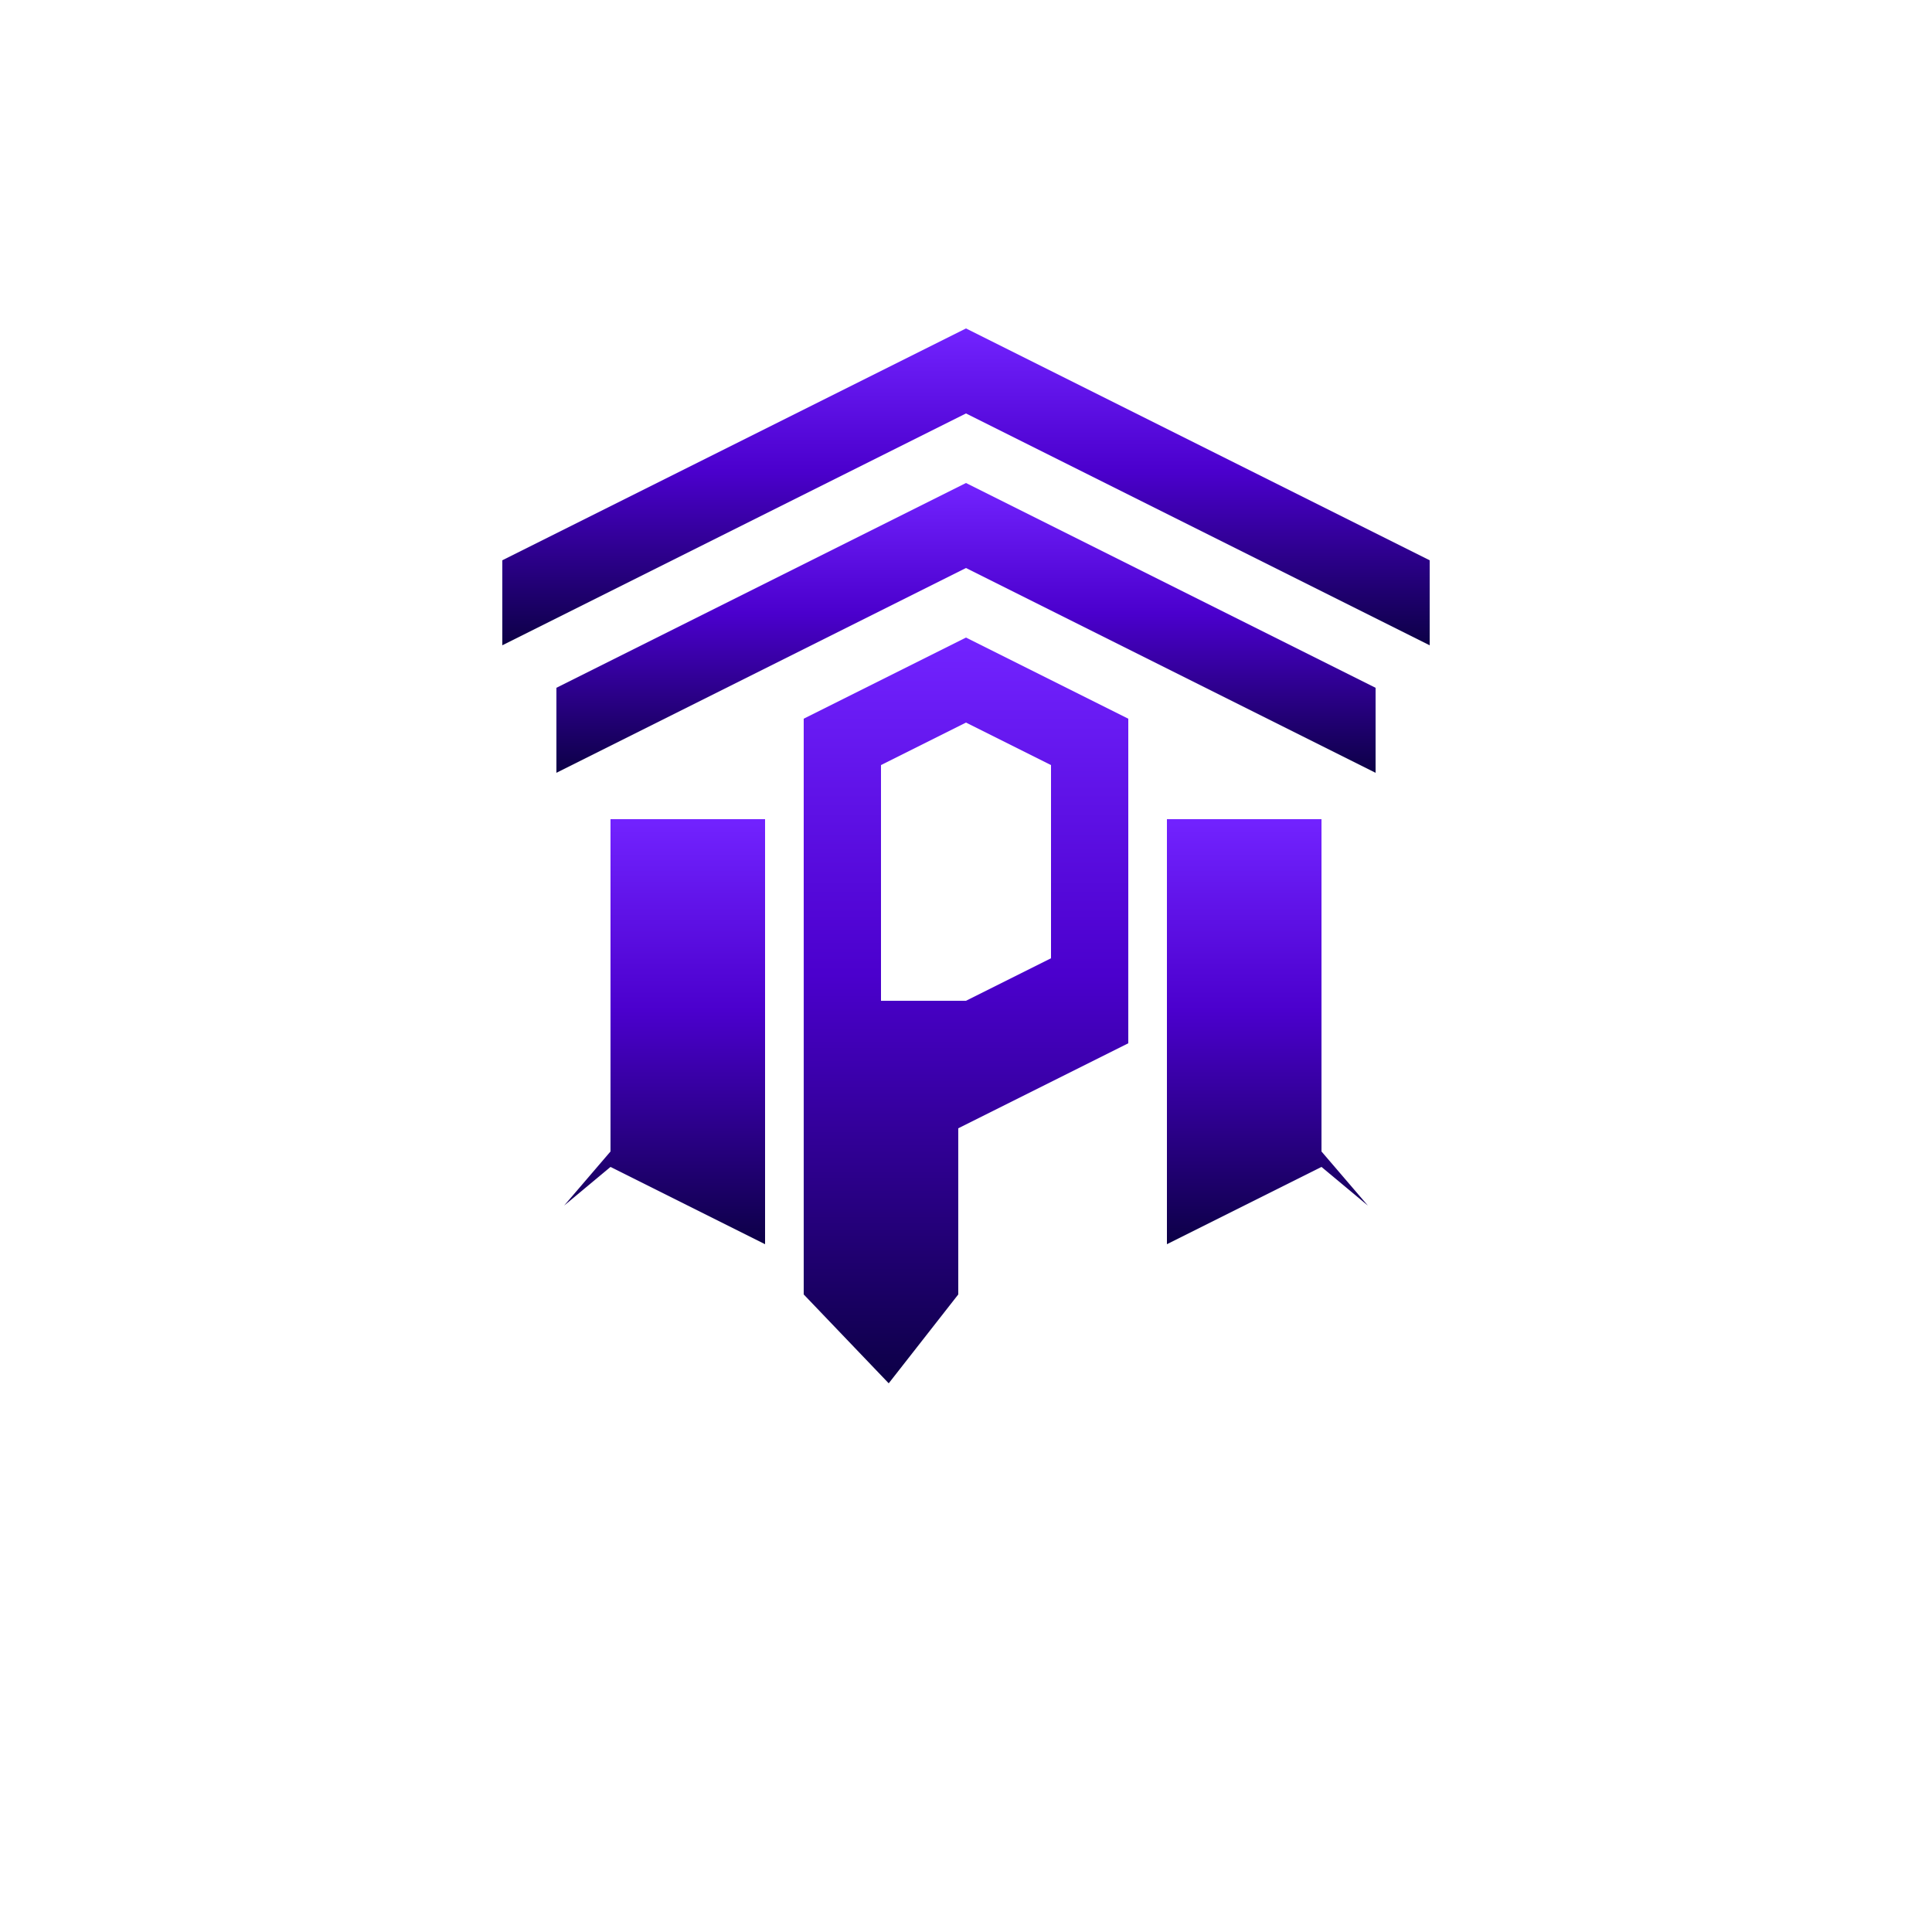
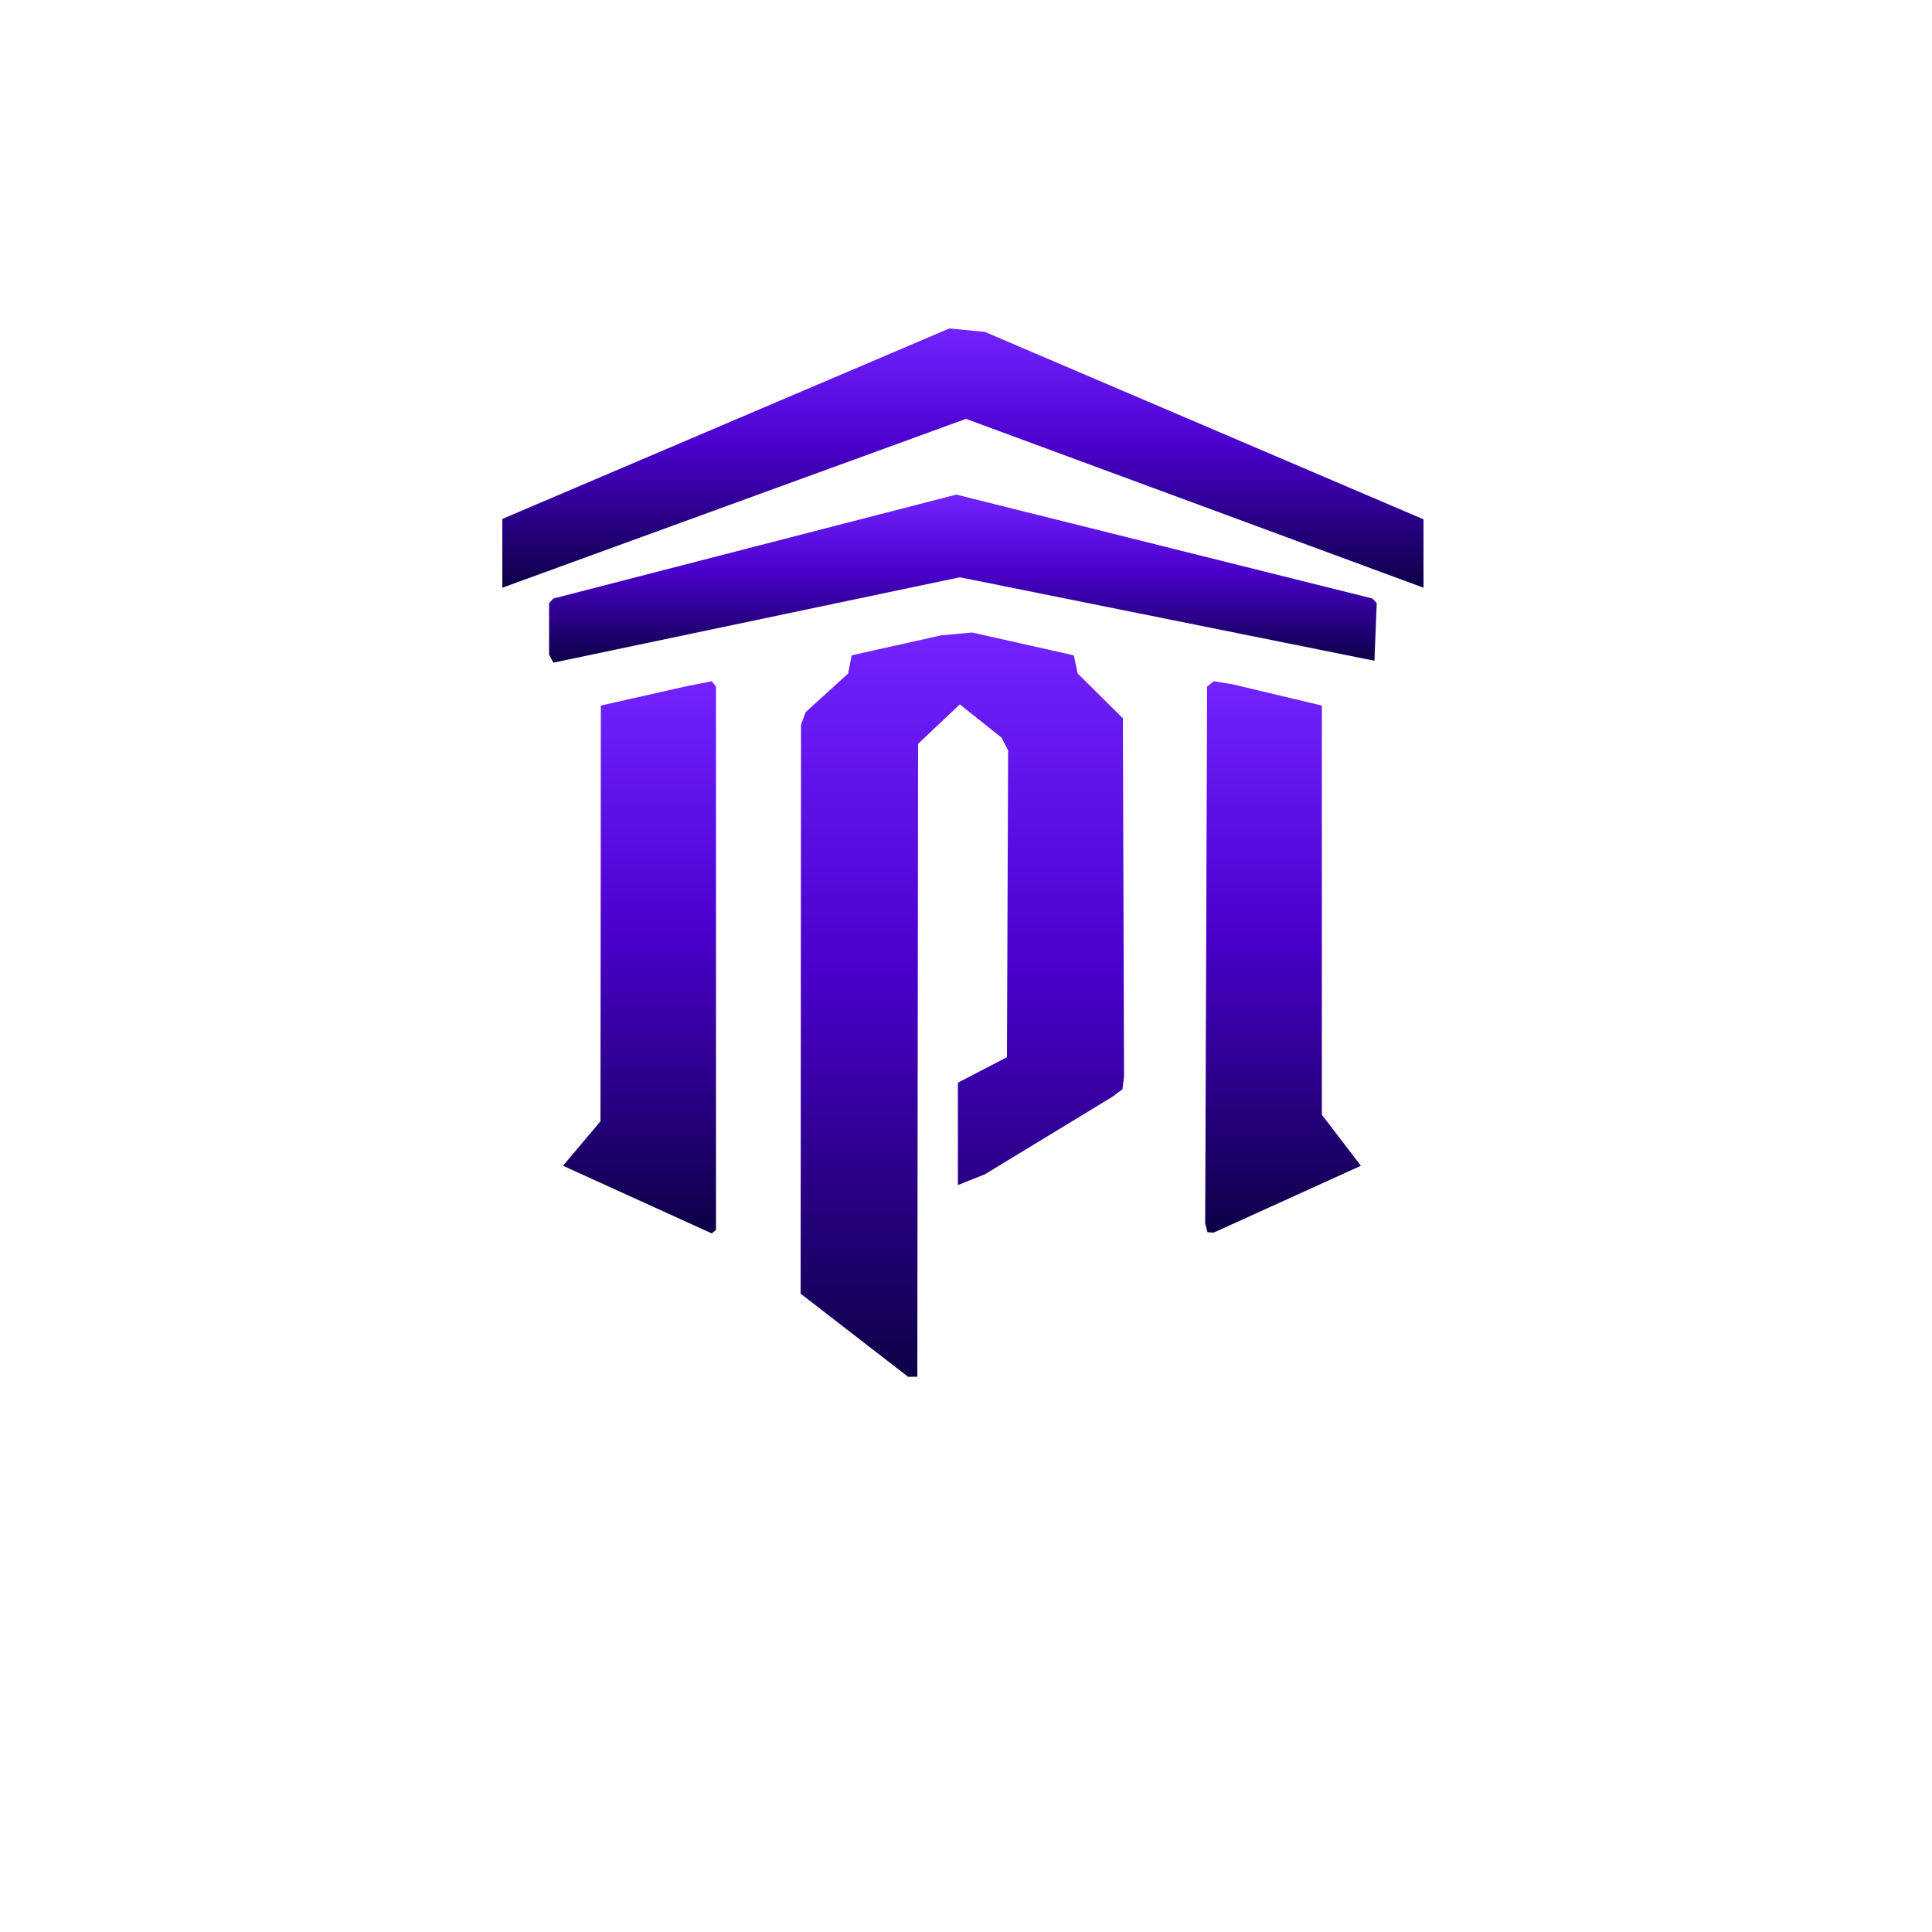
<svg xmlns="http://www.w3.org/2000/svg" viewBox="0 0 500 500" width="100%" height="100%">
  <defs>
    <linearGradient id="pantheon-gradient" x1="0%" y1="0%" x2="0%" y2="100%">
      <stop offset="0%" stop-color="#7223FF" />
      <stop offset="45%" stop-color="#4B00CD" />
      <stop offset="100%" stop-color="#0C0046" />
    </linearGradient>
  </defs>
-   <g fill="url(#pantheon-gradient)">
-     <polygon points="250,85 370,145 370,167 250,107 130,167 130,145" />
-     <polygon points="250,125 356,178 356,200 250,147 144,200 144,178" />
-     <polygon points="158,212 198,212 198,322 158,302 146,312 158,298" />
-     <path fill-rule="evenodd" d="       M 250,165       L 292,186       L 292,270       L 248,292       L 248,335       L 230,358       L 208,335       L 208,186       Z       M 250,187       L 272,198       L 272,248       L 250,259       L 228,259       L 228,198       Z" />
-     <polygon points="302,212 342,212 342,298 354,312 342,302 302,322" />
+   <g fill="url(#pantheon-gradient)" fill-rule="evenodd">
+     <path d="M 243.7 164.4 L 251.6 163.7 L 277.9 169.6 L 278.9 174.3 L 290.6 185.9 L 290.9 278.6 L 290.5 281.9 L 287.8 283.9 L 254.9 303.9 L 247.9 306.7 L 247.9 280.2 L 260.6 273.6 L 260.9 194.2 L 259.2 190.9 L 248.4 182.3 L 237.6 192.5 L 237.4 356.3 L 235.0 356.3 L 207.2 334.8 L 207.3 187.6 L 208.5 184.3 L 219.5 174.3 L 220.4 169.6 Z" />
+     <polygon points="245.7,85.0 254.9,85.9 368.4,134.4 368.4,152.1 250.0,108.4 130.0,152.1 130.0,134.3" />
+     <polygon points="312.4,177.7 314.1,176.3 319.0,177.1 342.1,182.6 342.1,288.5 352.2,301.7 314.1,319.0 312.5,318.9 311.9,316.6" />
+     <polygon points="177.2,177.7 184.2,176.3 185.3,177.7 185.3,318.3 184.2,319.2 145.7,301.7 155.4,290.2 155.5,182.6" />
+     <polygon points="247.5,128.0 355.2,154.9 356.3,156.1 355.7,171.0 248.4,149.4 143.2,171.5 142.1,169.4 142.1,156.1 143.2,154.9" />
  </g>
</svg>
